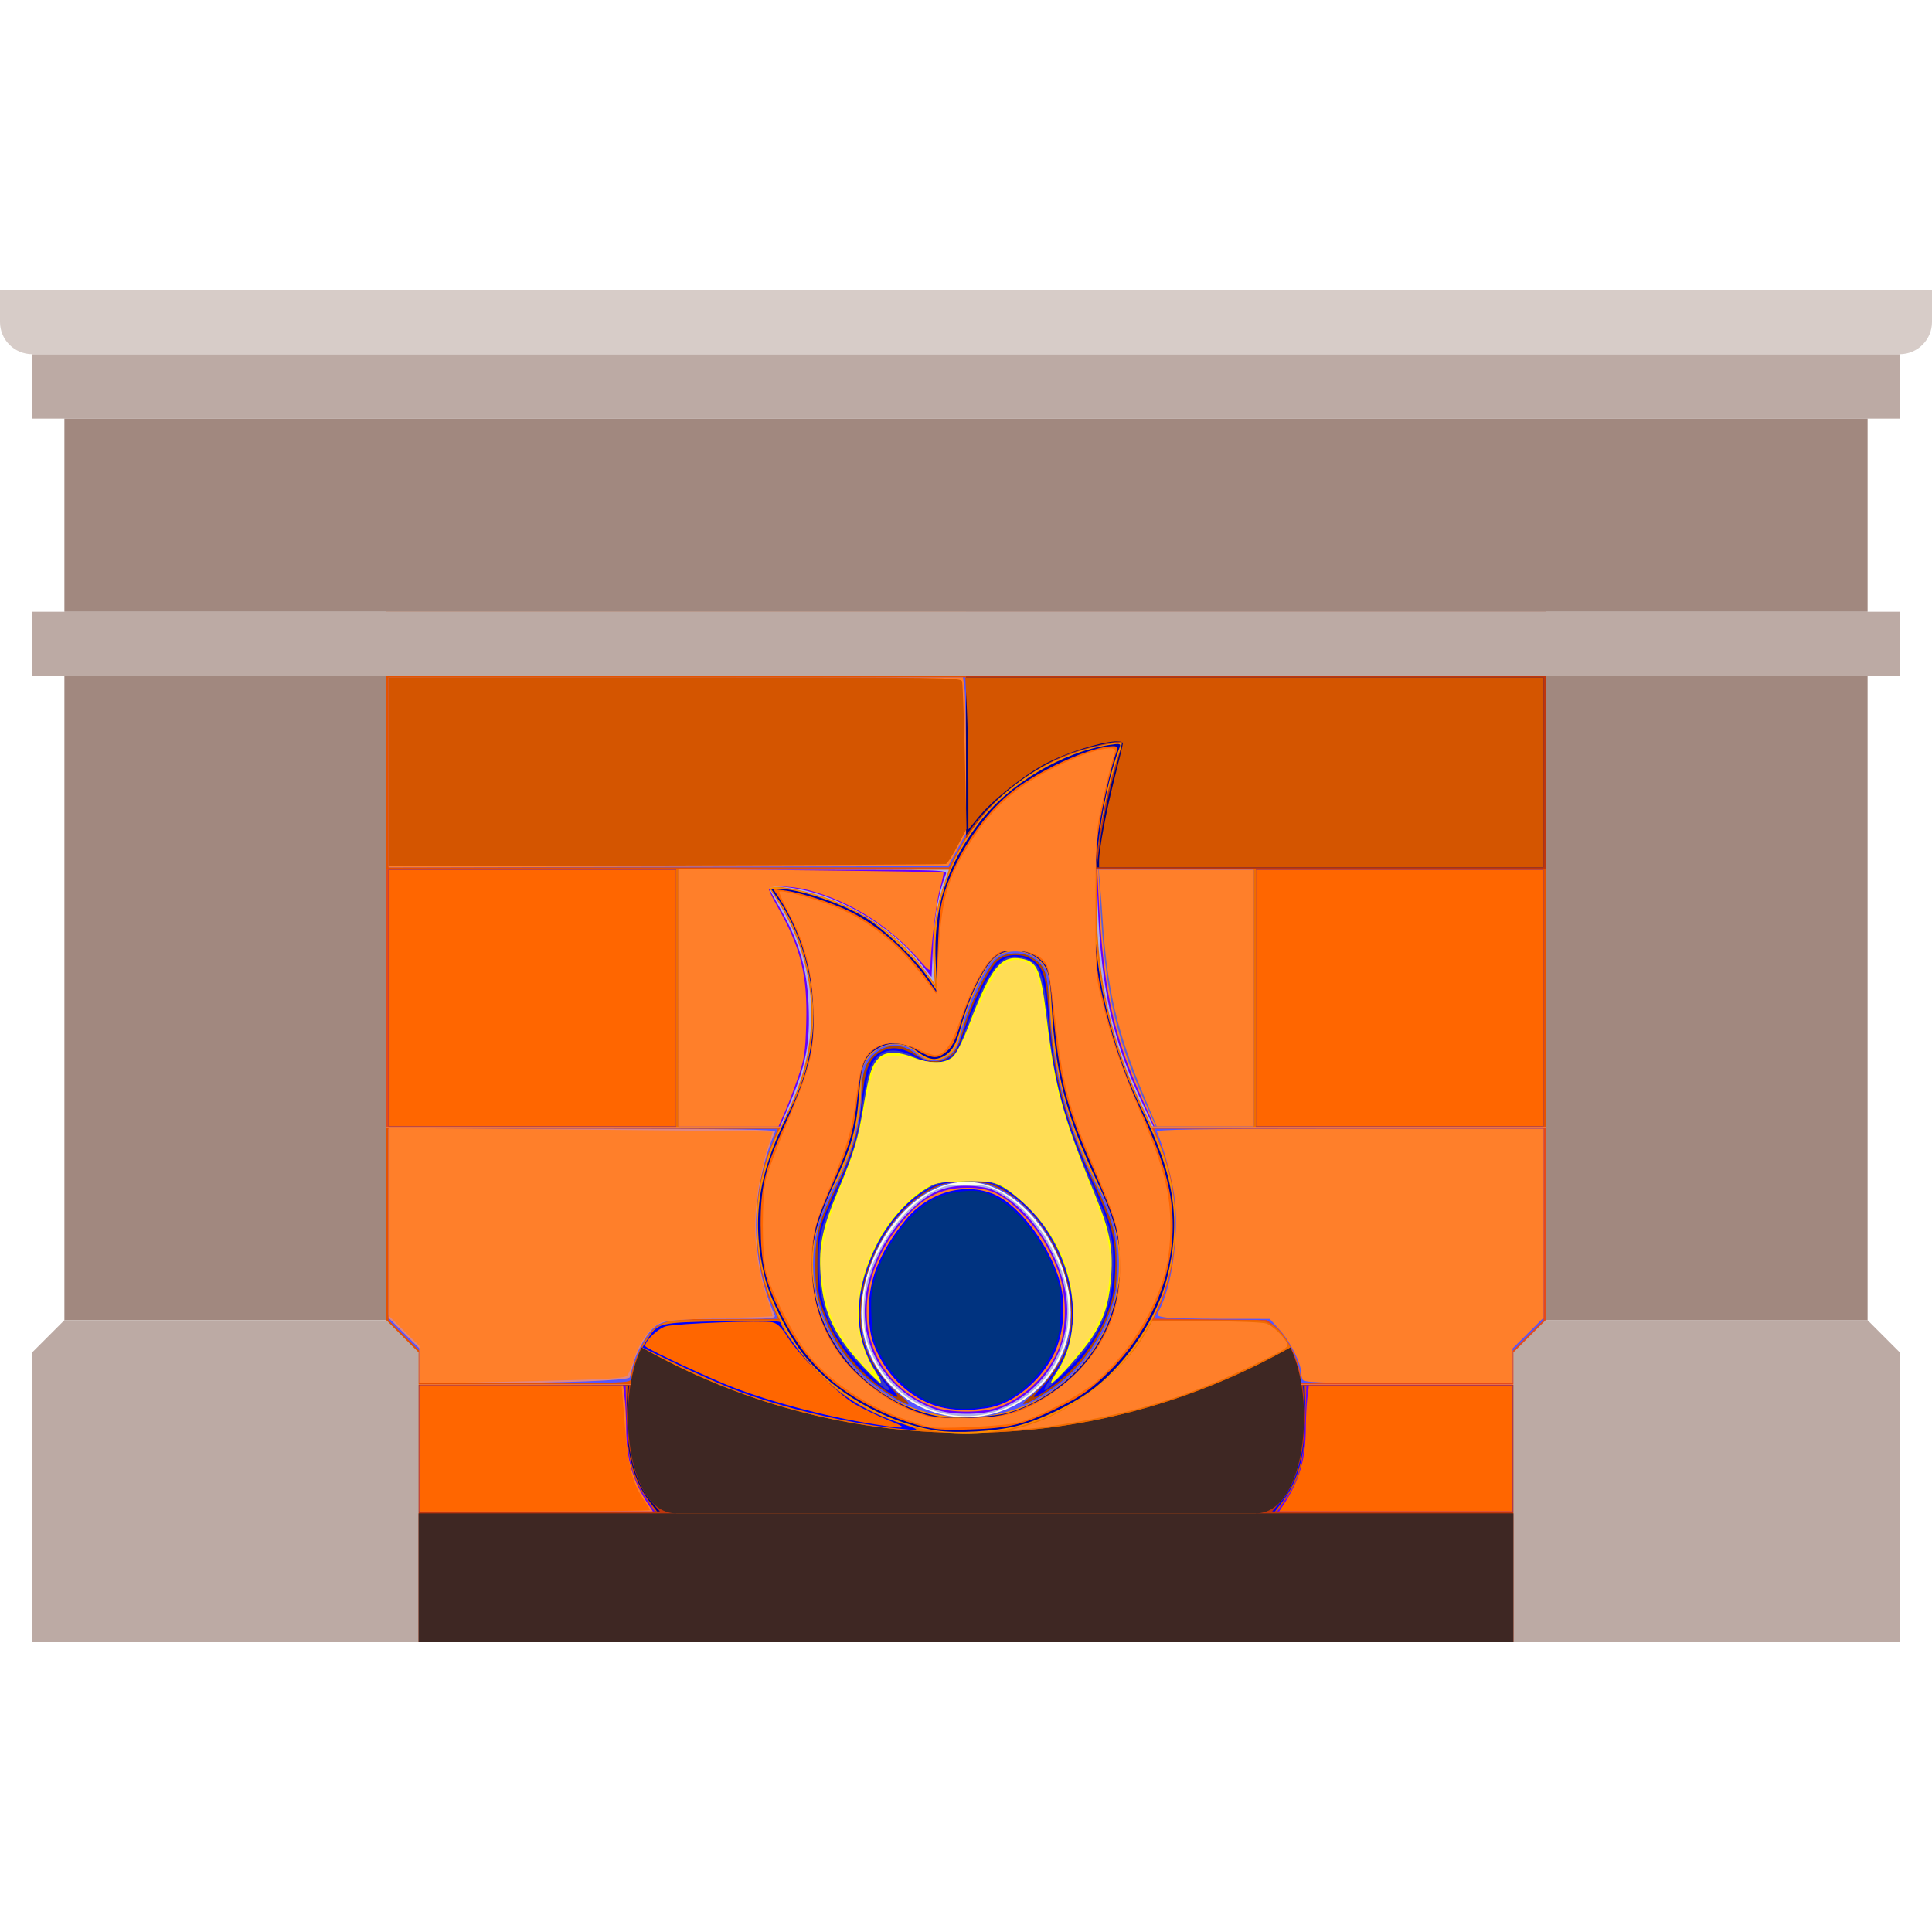
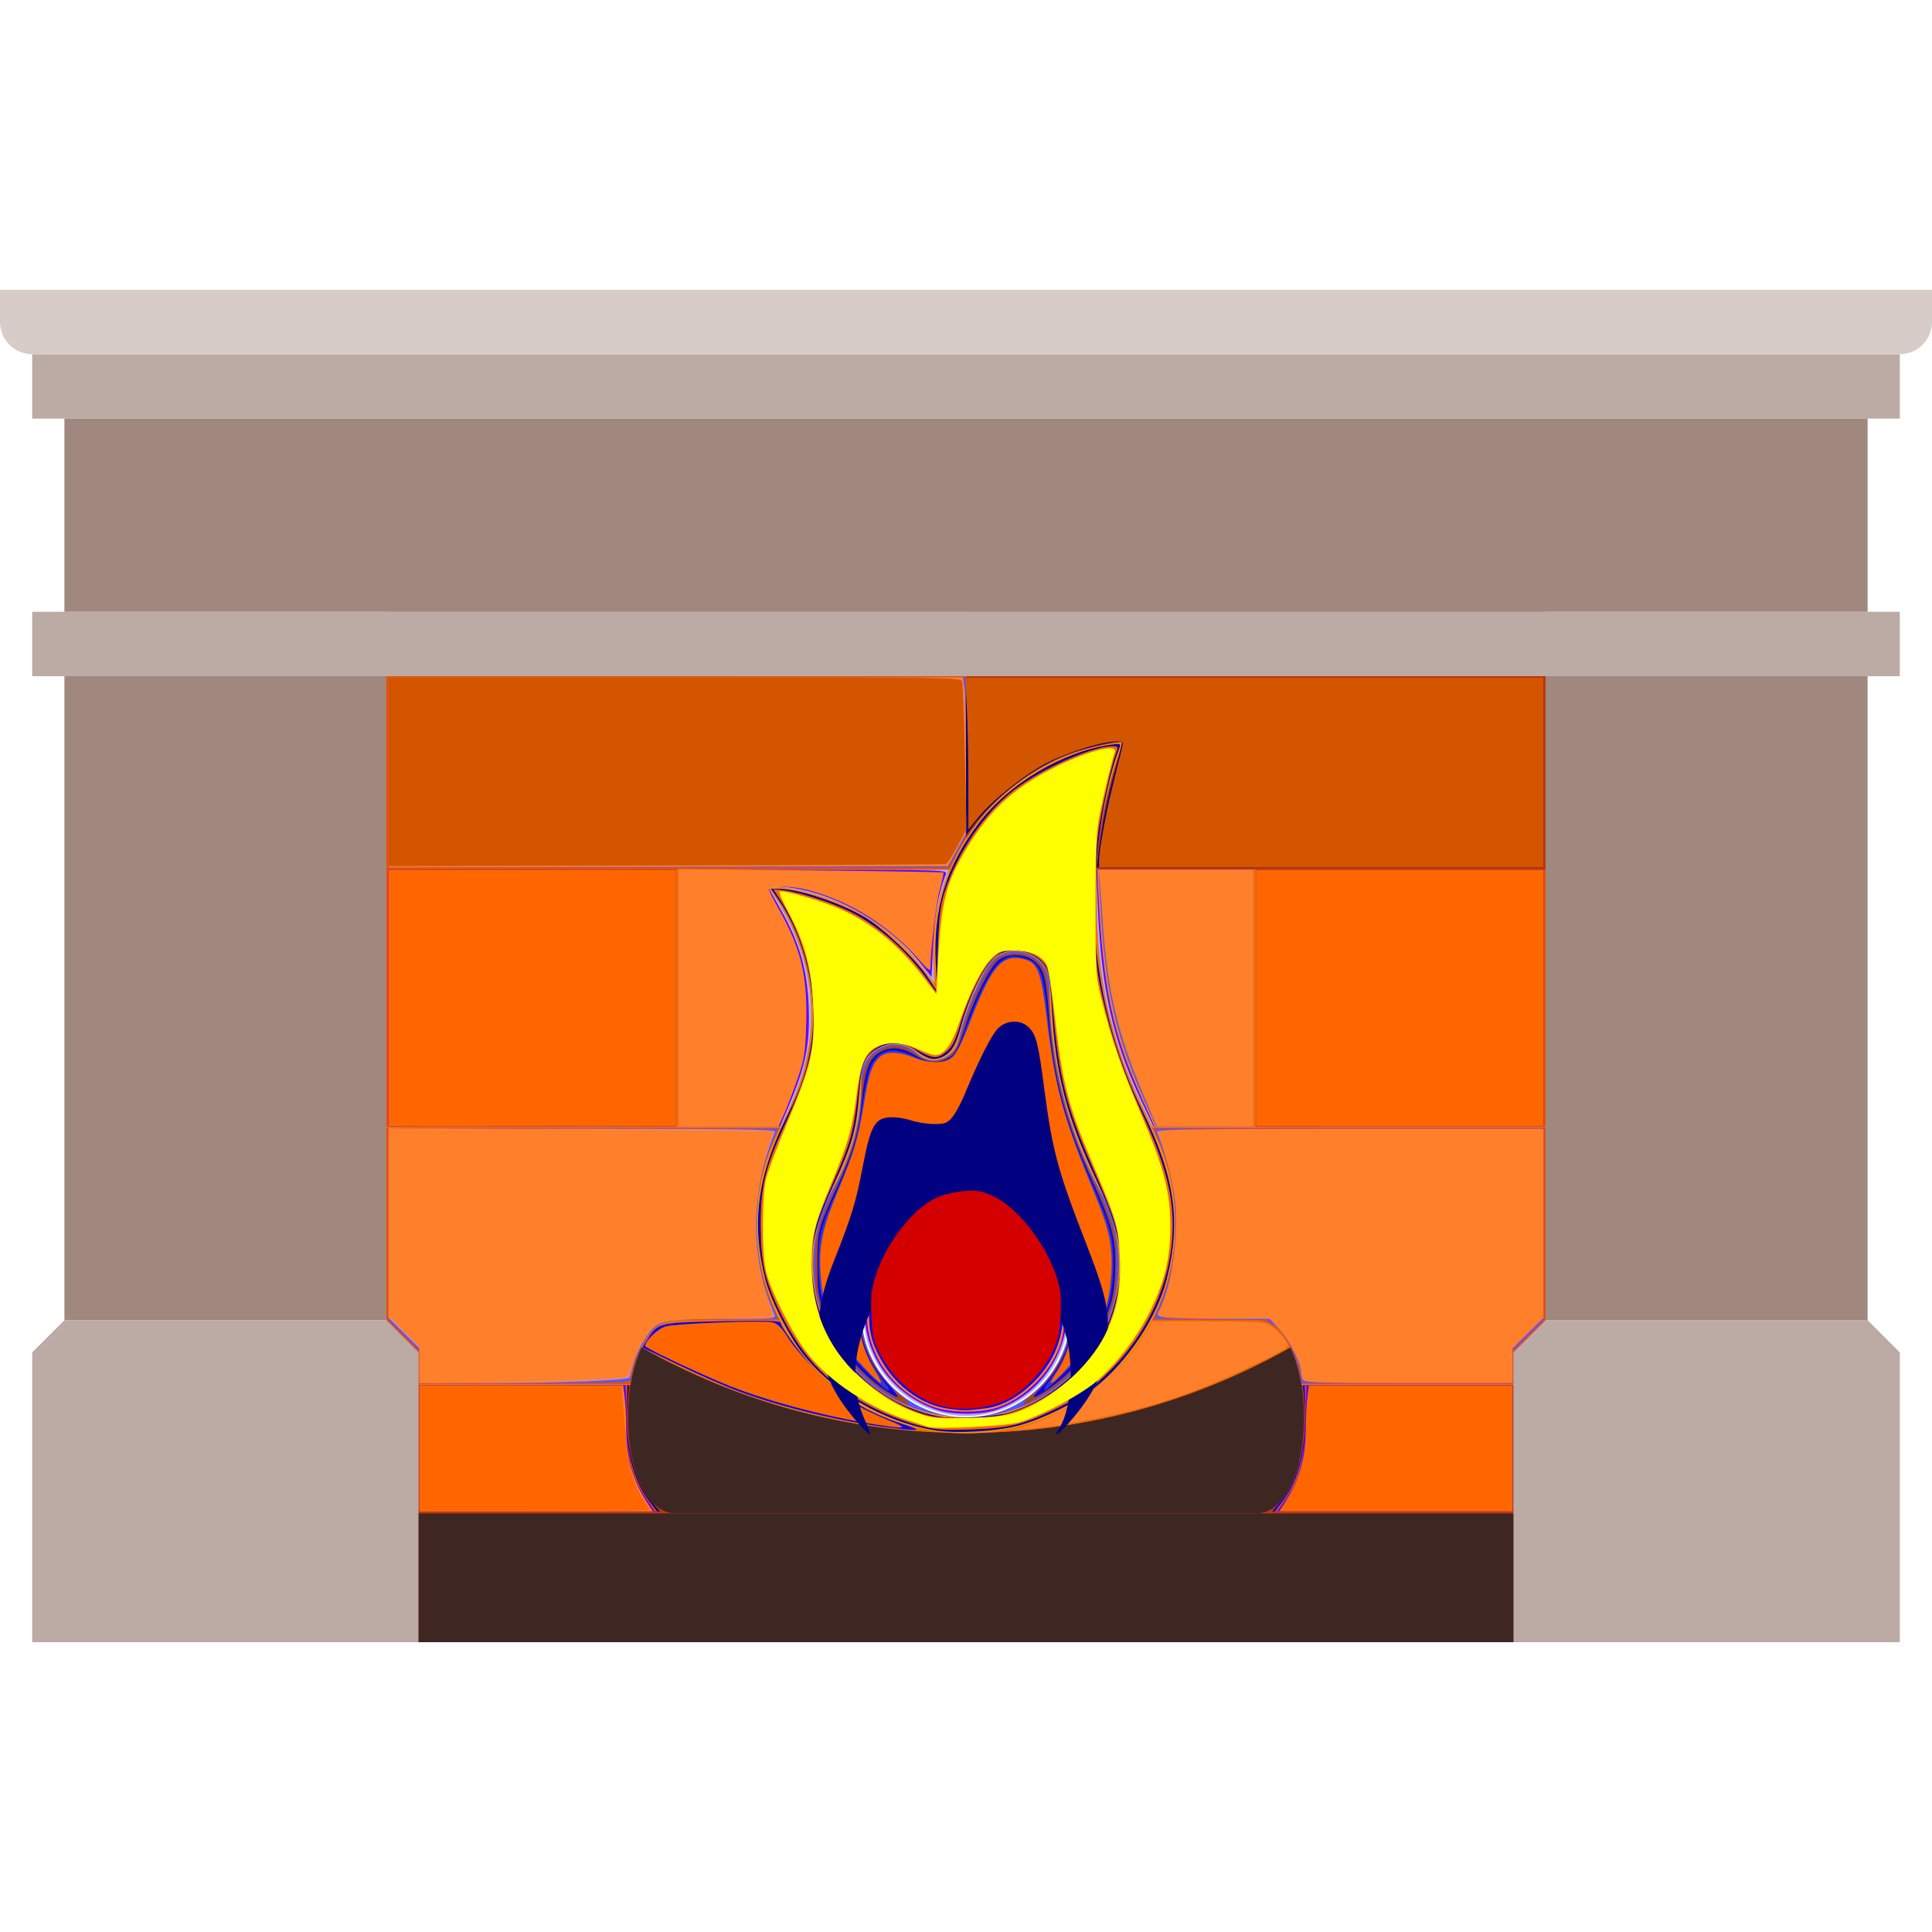
<svg xmlns="http://www.w3.org/2000/svg" version="1.1" id="Layer_1" x="0px" y="0px" viewBox="0 0 512 512" style="enable-background:new 0 0 512 512;" xml:space="preserve">
  <defs id="defs34" />
  <rect x="102.4" y="366.933" style="fill:#BF360C;" width="76.8" height="68.267" id="rect1" />
  <rect x="179.2" y="366.933" style="fill:#E65100;" width="153.6" height="68.267" id="rect2" />
  <rect x="332.8" y="366.933" style="fill:#BF360C;" width="76.8" height="68.267" id="rect3" />
  <rect x="102.4" y="162.133" style="fill:#E65100;" width="153.6" height="68.267" id="rect4" />
  <rect x="256" y="162.133" style="fill:#BF360C;" width="153.6" height="68.267" id="rect5" />
  <rect x="256" y="298.667" style="fill:#E64A19;" width="153.6" height="68.267" id="rect6" />
  <rect x="102.4" y="298.667" style="fill:#E65100;" width="153.6" height="68.267" id="rect7" />
  <rect x="102.4" y="230.4" style="fill:#E64A19;" width="76.8" height="68.267" id="rect8" />
  <rect x="179.2" y="230.4" style="fill:#EF6C00;" width="153.6" height="68.267" id="rect9" />
  <rect x="332.8" y="230.4" style="fill:#E65100;" width="76.8" height="68.267" id="rect10" />
  <rect x="17.067" y="179.2" style="fill:#A1887F;" width="85.333" height="170.667" id="rect11" />
  <g id="g12">
    <path style="fill:#BCAAA4;" d="M110.933,435.2H8.533v-76.8c3.328-3.328,5.197-5.205,8.533-8.533H102.4   c3.328,3.328,5.197,5.205,8.533,8.533V435.2z" id="path11" />
    <path style="fill:#BCAAA4;" d="M503.467,435.2h-102.4v-76.8c3.328-3.328,5.197-5.205,8.533-8.533h85.333   c3.328,3.328,5.197,5.205,8.533,8.533V435.2z" id="path12" />
  </g>
  <rect x="409.6" y="179.2" style="fill:#A1887F;" width="85.333" height="170.667" id="rect12" />
  <g id="g14">
    <rect x="8.533" y="162.133" style="fill:#BCAAA4;" width="494.933" height="17.067" id="rect13" />
    <rect x="8.533" y="93.867" style="fill:#BCAAA4;" width="494.933" height="17.067" id="rect14" />
  </g>
  <rect x="17.067" y="110.933" style="fill:#A1887F;" width="477.867" height="51.2" id="rect15" />
  <path style="fill:#D7CCC8;" d="M503.467,93.867H8.533C3.823,93.867,0,90.044,0,85.333V76.8h512v8.533  C512,90.044,508.177,93.867,503.467,93.867z" id="path15" />
  <g id="g16">
    <rect x="110.933" y="401.067" style="fill:#3E2723;" width="290.133" height="34.133" id="rect16" />
    <path style="fill:#3E2723;" d="M170.044,357.06c-6.938,14.071-3.908,44.006,9.156,44.006h153.6   c13.065,0,16.094-29.935,9.156-44.006c-25.404,14.37-54.69,22.673-85.956,22.673C224.734,379.733,195.447,371.43,170.044,357.06z" id="path16" />
  </g>
  <path style="fill:#EF6C00;" d="M332.8,349.867H179.2c-4.002,0-7.031,2.876-9.156,7.194c25.404,14.37,54.69,22.673,85.956,22.673  c31.266,0,60.553-8.303,85.956-22.673C339.831,352.742,336.802,349.867,332.8,349.867z" id="path17" />
  <path style="fill:#FB8C00;" d="M304.802,298.027L304.802,298.027c-9.489-17.502-14.669-37.649-14.669-58.957  c0-14.891,2.637-29.175,7.458-42.394c-28.126,2.688-50.125,26.368-50.125,55.194c0,3.686,0.393,7.279,1.084,10.761  c-9.105-15.735-25.685-26.607-44.919-27.674c7.322,9.395,11.716,21.18,11.716,34.014c0,10.095-2.739,19.533-7.407,27.716  c-4.668,8.183-7.407,17.621-7.407,27.716c0,30.635,24.832,55.467,55.467,55.467s55.467-24.832,55.467-55.467  C311.467,314.854,309.052,305.869,304.802,298.027z" id="path18" />
  <path style="fill:#5555ff" d="M242.953,279.057c0.085,0.085,0.179,0.162,0.265,0.247c3.721,3.473,9.711,1.28,10.837-3.686  c1.519-6.716,4.036-13.141,7.424-19.055c4.523-7.893,16.64-4.557,16.632,4.54v0.273c0,19.243,4.685,38.067,13.559,54.426  c3.174,5.879,4.864,12.544,4.864,19.268c0,22.349-18.185,40.533-40.533,40.533c-22.349,0-40.533-18.185-40.533-40.533  c0-7.04,1.877-14.054,5.427-20.284c4.821-8.439,7.364-17.98,7.364-27.588c0-0.393,0-0.785-0.009-1.178  C228.087,278.255,237.235,273.792,242.953,279.057z" id="path19" />
  <path style="fill:#FFFDE7;" d="M283.733,347.87c0,15.317-12.416,27.733-27.733,27.733c-15.317,0-27.733-12.416-27.733-27.733  s12.416-34.671,27.733-34.671C271.317,313.199,283.733,332.553,283.733,347.87z" id="path20" />
  <g id="g20">
</g>
  <g id="g21">
</g>
  <g id="g22">
</g>
  <g id="g23">
</g>
  <g id="g24">
</g>
  <g id="g25">
</g>
  <g id="g26">
</g>
  <g id="g27">
</g>
  <g id="g28">
</g>
  <g id="g29">
</g>
  <g id="g30">
</g>
  <g id="g31">
</g>
  <g id="g32">
</g>
  <g id="g33">
</g>
  <g id="g34">
</g>
  <path style="fill:#0000aa;stroke-width:0.354" d="m 248.128,379.099 c -13.662,-2.106 -27.71,-10.27 -35.64,-20.712 -3.816,-5.026 -8.324,-14.065 -9.684,-19.419 -3.778,-14.877 -2.051,-27.644 5.869,-43.389 3.693,-7.341 5.422,-12.688 6.417,-19.844 1.717,-12.347 -1.771,-27.092 -8.839,-37.365 l -1.952,-2.838 h 1.953 c 5.351,0 16.434,3.673 23.118,7.662 4.747,2.833 13.243,10.931 16.398,15.631 l 2.573,3.832 -0.356,-7.231 c -0.715,-14.511 2.778,-25.935 11.388,-37.249 7.943,-10.439 22.042,-18.877 34.714,-20.777 2.721,-0.408 3.004,-0.341 2.634,0.622 -5.22,13.604 -7.946,37.437 -6.155,53.823 1.64,15.005 5.789,29.513 12.114,42.358 8.671,17.609 10.39,29.404 6.523,44.765 -2.538,10.081 -10.339,21.864 -19.059,28.788 -5.082,4.035 -14.187,8.509 -20.605,10.125 -5.864,1.476 -15.998,2.053 -21.412,1.218 z m 19.208,-4.739 c 10.479,-3.117 20.374,-11.417 25.106,-21.061 2.744,-5.592 4.493,-12.733 4.493,-18.345 0,-6.135 -1.824,-12.535 -6.261,-21.96 -8.064,-17.133 -10.973,-28.343 -11.949,-46.05 -0.37,-6.711 -0.736,-9.027 -1.68,-10.635 -2.409,-4.103 -8.589,-5.656 -12.651,-3.18 -3.187,1.943 -7.43,10.341 -9.948,19.691 -1.208,4.484 -2.605,6.493 -5.202,7.48 -1.961,0.745 -3.624,0.28 -6.381,-1.787 -3.01,-2.256 -6.864,-2.565 -10.002,-0.802 -3.752,2.108 -4.578,4.048 -5.191,12.174 -0.711,9.43 -1.872,13.61 -6.592,23.738 -5.814,12.476 -7.001,19.146 -5.157,28.969 3.133,16.682 17.285,30.371 34.096,32.981 3.516,0.546 13.834,-0.177 17.319,-1.214 z" id="path34" />
  <path style="fill:#afafe9;stroke-width:0.354" d="m 249.23,374.368 c -8.858,-2.385 -15.714,-8.729 -18.998,-17.578 -1.696,-4.571 -1.859,-12.067 -0.383,-17.595 2.525,-9.452 10.045,-19.616 17.334,-23.427 3.024,-1.581 4.143,-1.811 8.817,-1.811 4.674,0 5.793,0.23 8.817,1.811 4.956,2.592 10.532,8.547 13.695,14.627 3.378,6.492 4.628,11.23 4.639,17.578 0.031,17.753 -16.948,30.966 -33.921,26.395 z" id="path35" />
  <path style="fill:#afafe9;stroke-width:0.354" d="m 179.798,264.502 v -34.007 h 35.834 35.834 l -1.467,4.335 c -2.065,6.104 -3.055,13.761 -2.628,20.339 l 0.362,5.585 -2.701,-3.636 c -7.662,-10.315 -18.409,-17.479 -31.039,-20.693 -3.393,-0.863 -7.076,-1.488 -8.183,-1.388 l -2.014,0.182 2.208,3.464 c 10.623,16.662 11.88,36.182 3.498,54.324 l -2.543,5.504 h -13.581 -13.581 z" id="path36" />
  <path style="fill:#afafe9;stroke-width:0.354" d="m 302.759,293.314 c -8.111,-16.728 -12.088,-34.201 -12.11,-53.215 l -0.011,-9.604 h 20.782 20.782 v 34.007 34.007 h -13.462 -13.462 z" id="path37" />
  <path style="fill:#5555ff;stroke-width:0.354" d="m 111.154,362.255 v -4.269 l -4.093,-4.057 -4.093,-4.057 v -25.366 -25.366 h 51.573 51.573 l -1.881,4.844 c -2.698,6.949 -3.701,12.565 -3.701,20.735 0,7.935 1.387,15.17 4.073,21.242 l 1.574,3.56 h -14.16 c -16.421,0 -17.557,0.295 -20.974,5.456 -1.928,2.91 -3.842,8.093 -3.842,10.403 0,1.09 -1.352,1.145 -28.025,1.145 h -28.025 z" id="path38" />
  <path style="fill:#5555ff;stroke-width:0.354" d="m 344.52,363.723 c -0.609,-4.063 -3.863,-10.155 -6.496,-12.165 l -2.257,-1.723 -14.959,-0.189 -14.959,-0.189 1.561,-3.529 c 2.672,-6.042 4.059,-13.288 4.059,-21.211 0,-8.17 -1.002,-13.785 -3.701,-20.735 l -1.881,-4.844 h 51.573 51.573 v 25.366 25.366 l -4.093,4.057 -4.093,4.057 v 4.269 4.269 h -27.953 -27.953 z" id="path39" />
  <path style="fill:#5555ff;stroke-width:0.354" d="M 102.967,204.674 V 179.483 H 179.483 256 v 21.076 21.075 l -2.262,4.115 -2.262,4.115 h -74.255 -74.255 z" id="path40" />
  <path style="fill:#000080;stroke-width:0.354" d="m 291.017,226.873 c 0.935,-7.869 2.462,-15.619 4.422,-22.449 1.183,-4.121 2.019,-7.624 1.858,-7.785 -0.592,-0.592 -8.77,1.212 -13.891,3.065 -9.054,3.276 -20.115,11.69 -25.991,19.77 l -1.374,1.889 L 256.02,200.423 256,179.483 h 76.517 76.517 v 25.191 25.191 h -59.186 -59.186 z" id="path41" />
  <path style="fill:#000080;stroke-width:0.354" d="m 111.154,383.843 v -16.689 h 27.784 27.784 l -0.428,4.568 c -0.913,9.742 1.712,21.014 6.037,25.927 l 2.537,2.883 h -31.857 -31.857 z" id="path42" />
  <path style="fill:#0000ff;stroke-width:0.354" d="m 339.67,397.649 c 4.325,-4.913 6.949,-16.186 6.037,-25.927 l -0.428,-4.568 h 27.784 27.784 v 16.689 16.689 h -31.857 -31.857 z" id="path43" />
  <path style="fill:#0000ff;stroke-width:0.354" d="m 102.967,264.502 v -34.007 h 38.101 38.101 v 34.007 34.007 h -38.101 -38.101 z" id="path44" />
  <path style="fill:#0000ff;stroke-width:0.354" d="m 332.831,264.502 v -34.007 h 38.101 38.101 v 34.007 34.007 h -38.101 -38.101 z" id="path45" />
  <path style="fill:#0000ff;stroke-width:0.354" d="m 236.477,378.41 c -12.82,-1.481 -28.746,-5.277 -40.708,-9.703 -3.415,-1.264 -10.561,-4.394 -15.88,-6.956 l -9.671,-4.658 1.287,-2.055 c 2.828,-4.514 2.934,-4.54 19.989,-4.889 10.904,-0.223 15.386,-0.114 15.385,0.374 -0.002,1.267 6.417,9.846 10.119,13.525 6.312,6.273 13.003,10.307 21.998,13.263 5.606,1.842 5.253,1.996 -2.519,1.098 z" id="path46" />
  <path style="fill:#ff7f2a;stroke-width:0.354" d="m 271.114,378.087 c 12.651,-3.477 26.524,-14.209 32.8,-25.376 l 1.44,-2.561 h 14.328 c 7.929,0 15.06,0.278 15.967,0.623 1.686,0.641 4.4,3.235 5.466,5.225 0.529,0.988 -0.574,1.692 -9.036,5.768 -11.351,5.467 -19.119,8.427 -30.018,11.436 -8.38,2.314 -22.575,4.912 -30.002,5.492 l -4.408,0.344 z" id="path47" />
  <path style="fill:#ff6600;stroke-width:0.354" d="m 231.844,377.477 c -13.535,-2.111 -30.304,-6.656 -40.367,-10.942 -9.093,-3.873 -20.496,-9.343 -20.496,-9.833 0,-1.434 3.447,-4.69 5.527,-5.223 2.992,-0.765 25.822,-1.607 28.234,-1.04 1.318,0.31 2.428,1.405 4.024,3.975 2.978,4.793 13.323,15.077 17.821,17.715 2.008,1.178 5.975,3.079 8.817,4.224 5.618,2.265 5.005,2.459 -3.561,1.123 z" id="path48" />
  <path style="fill:#aa4400;stroke-width:0.354" d="m 237.047,370.449 c -9.771,-5.812 -15.696,-12.942 -19.223,-23.133 -1.49,-4.305 -1.745,-6.046 -1.753,-11.966 -0.011,-8.048 0.936,-11.902 4.799,-19.523 4.967,-9.798 7.416,-18.278 7.423,-25.704 0.005,-5.245 1.006,-8.509 3.253,-10.608 3.34,-3.12 7.633,-3.142 11.3,-0.057 3.534,2.973 8.609,2.052 10.752,-1.952 0.347,-0.648 1.189,-3.202 1.872,-5.675 1.61,-5.834 6.191,-15.416 8.29,-17.339 2.303,-2.11 6.953,-2.476 9.682,-0.762 3.664,2.302 4.121,3.664 4.682,13.955 0.903,16.548 4.529,30.48 11.872,45.623 5.099,10.515 5.945,13.657 5.933,22.042 -0.008,5.919 -0.264,7.66 -1.752,11.96 -3.319,9.585 -9.59,17.396 -17.958,22.367 -5.466,3.247 -6.739,3.219 -2.594,-0.057 3.784,-2.991 7.802,-8.879 9.173,-13.441 4.238,-14.105 -4.669,-34.633 -17.831,-41.096 -3.102,-1.523 -4.37,-1.774 -8.966,-1.774 -4.699,0 -5.808,0.231 -9.081,1.889 -13.235,6.706 -21.955,26.876 -17.717,40.982 1.371,4.562 5.389,10.45 9.173,13.441 3.707,2.931 2.974,3.388 -1.328,0.829 z" id="path49" />
  <path style="fill:#ff6600;stroke-width:0.354" d="m 243.808,377.857 c -2.723,-0.694 -7.306,-2.365 -10.185,-3.714 -12.894,-6.042 -20.691,-13.663 -26.78,-26.172 -4.172,-8.573 -5.229,-13.248 -5.272,-23.325 -0.042,-9.873 1.196,-15.151 6.041,-25.753 6.949,-15.206 8.516,-21.754 7.901,-33.01 -0.545,-9.972 -3.837,-20.01 -9.264,-28.246 l -1.311,-1.99 2.703,0.3 c 4.201,0.467 12.935,3.271 17.807,5.716 7.406,3.718 14.767,10.202 20.241,17.832 l 2.441,3.402 0.386,-11.005 c 0.312,-8.892 0.656,-11.851 1.79,-15.413 3.346,-10.507 10.708,-21.264 18.694,-27.315 7.484,-5.671 20.533,-11.415 25.932,-11.415 1.179,0 1.417,0.241 1.086,1.102 -1.133,2.949 -3.02,10.669 -4.271,17.476 -1.201,6.529 -1.389,9.742 -1.384,23.616 0.005,14.973 0.117,16.57 1.656,23.616 2.255,10.325 5.63,20.47 9.944,29.887 4.534,9.898 6.585,15.559 7.843,21.649 3.587,17.367 -2.854,36.078 -17.044,49.51 -4.27,4.042 -6.53,5.589 -12.334,8.445 -9.203,4.528 -12.807,5.427 -23.166,5.779 -7.099,0.241 -9.319,0.081 -13.452,-0.972 z m 19.959,-2.533 c 8.188,-1.184 18.323,-7.233 24.04,-14.347 6.511,-8.103 9.432,-17.174 8.962,-27.83 -0.322,-7.291 -1.041,-9.625 -7.571,-24.561 -6.554,-14.99 -8.626,-23.322 -10.141,-40.792 -0.63,-7.267 -1.192,-10.711 -1.93,-11.838 -1.7,-2.594 -4.691,-4.043 -8.351,-4.046 -2.785,-0.002 -3.627,0.298 -5.534,1.973 -2.693,2.365 -6.476,9.964 -8.797,17.673 -1.255,4.17 -2.105,5.862 -3.559,7.085 -2.454,2.065 -3.614,2.023 -7.698,-0.283 -4.224,-2.384 -8.078,-2.539 -11.182,-0.449 -3.024,2.036 -3.797,4.096 -4.73,12.61 -1.003,9.145 -1.941,12.536 -6.043,21.842 -5.073,11.509 -5.648,13.504 -5.985,20.786 -0.475,10.249 2.008,18.494 7.996,26.552 4.976,6.696 14.339,13.094 22.396,15.304 3.744,1.027 12.207,1.177 18.128,0.321 z" id="path50" />
  <path style="fill:#0000ff;stroke-width:0.354" d="m 234.614,368.435 c -7.209,-4.783 -13.115,-12.319 -16.178,-20.643 -1.622,-4.407 -1.796,-5.651 -1.791,-12.756 0.007,-8.848 0.177,-9.528 5.046,-20.153 4.397,-9.596 5.894,-14.7 6.646,-22.665 0.786,-8.326 1.907,-11.52 4.635,-13.206 2.889,-1.786 5.767,-1.602 9.487,0.605 3.525,2.091 5.801,2.342 8.514,0.938 2.248,-1.163 2.677,-1.938 4.998,-9.042 2.374,-7.266 6.446,-15.335 8.587,-17.02 2.504,-1.97 7.12,-1.828 9.643,0.295 2.468,2.076 3.032,4.285 3.849,15.068 1.205,15.888 4.121,26.885 11.416,43.041 5.439,12.046 6.425,16.015 6.048,24.344 -0.228,5.04 -0.658,7.248 -2.153,11.056 -3.244,8.266 -8.652,15.144 -15.629,19.876 -3.964,2.689 -4.836,2.722 -2.227,0.084 7.006,-7.083 9.65,-15.089 8.197,-24.82 -1.787,-11.966 -8.686,-22.835 -17.953,-28.281 -2.906,-1.708 -3.607,-1.845 -9.437,-1.845 -5.343,0 -6.755,0.225 -9.312,1.484 -9.138,4.499 -17.082,16.724 -18.81,28.945 -1.267,8.96 1.041,16.435 7.134,23.101 3.566,3.902 3.382,4.313 -0.713,1.596 z" id="path51" />
  <path style="fill:#ff6600;stroke-width:0.354" d="m 102.967,264.502 v -34.007 h 38.101 38.101 v 34.007 34.007 h -38.101 -38.101 z" id="path52" />
  <path style="fill:#ff6600;stroke-width:0.354" d="m 332.831,264.502 v -34.007 h 38.101 38.101 v 34.007 34.007 h -38.101 -38.101 z" id="path53" />
  <path style="fill:#d45500;stroke-width:0.354" d="m 340.025,397.719 c 4.243,-5.558 6.289,-13.917 5.934,-24.241 l -0.217,-6.326 27.552,6.2e-4 27.552,6.1e-4 v 16.689 16.689 h -31.484 -31.484 z" id="path54" />
  <path style="fill:#d45500;stroke-width:0.354" d="m 291.267,228.086 c 0,-3.078 1.93,-13.328 4.155,-22.067 1.179,-4.629 2.143,-8.667 2.143,-8.974 0,-1.976 -12.725,1.283 -20.205,5.175 -5.819,3.028 -14.375,9.819 -18.053,14.331 l -2.677,3.284 -0.003,-12.147 c -0.001,-6.681 -0.187,-15.76 -0.412,-20.176 l -0.41,-8.03 h 76.614 76.614 v 25.191 25.191 h -58.883 -58.883 z" id="path55" />
  <path style="fill:#d45500;stroke-width:0.354" d="m 111.154,383.843 v -16.689 h 27.575 27.575 l -0.251,6.258 c -0.41,10.205 1.668,18.733 5.924,24.308 l 2.147,2.812 h -31.484 -31.484 z" id="path56" />
  <path style="fill:#ff7f2a;stroke-width:0.354" d="m 102.967,204.677 v -25.193 h 76.116 76.116 l 0.4,2.922 C 255.82,184.012 256,193.321 256,203.092 v 17.765 l -2.376,4.346 -2.376,4.346 -74.141,0.16 -74.141,0.16 z" id="path57" />
  <path style="fill:#ff7f2a;stroke-width:0.354" d="m 345.179,365.528 c -0.21,-0.548 -0.382,-1.387 -0.382,-1.866 0,-2.307 -2.884,-8.114 -5.445,-10.963 l -2.858,-3.179 -12.694,-0.007 c -6.982,-0.004 -13.746,-0.181 -15.032,-0.393 -2.291,-0.379 -2.32,-0.419 -1.487,-2.04 3.241,-6.302 5.043,-18.849 4.115,-28.656 -0.461,-4.871 -2.647,-13.307 -4.793,-18.498 -0.259,-0.626 10.196,-0.787 51.053,-0.787 h 51.378 v 25.051 25.051 l -4.093,4.057 -4.093,4.057 v 4.584 4.584 h -27.642 c -24.625,0 -27.684,-0.109 -28.025,-0.996 z" id="path58" />
  <path style="fill:#de8787;stroke-width:0.354" d="m 111.154,361.94 v -4.584 l -4.093,-4.057 -4.093,-4.057 v -25.051 -25.051 h 51.378 c 40.857,0 51.312,0.161 51.053,0.787 -6.672,16.132 -6.72,33.67 -0.134,48.492 0.458,1.031 -0.406,1.102 -13.42,1.102 -16.667,0 -17.618,0.241 -20.956,5.309 -1.224,1.859 -2.582,4.755 -3.017,6.435 -0.435,1.68 -0.879,3.363 -0.986,3.741 -0.241,0.849 -17.704,1.514 -39.83,1.517 l -15.902,0.002 z" id="path59" />
  <path style="fill:#ff7f2a;stroke-width:0.354" d="m 111.154,361.625 v -4.899 l -4.093,-4.057 -4.093,-4.057 v -24.84 -24.84 l 50.806,0.424 c 27.943,0.233 50.873,0.492 50.955,0.576 0.082,0.084 -0.551,2.237 -1.407,4.784 -0.856,2.548 -2.013,7.79 -2.571,11.651 -1.31,9.051 -0.522,18.38 2.25,26.646 1.026,3.06 1.779,5.654 1.673,5.765 -0.106,0.111 -6.1,0.351 -13.321,0.534 -7.221,0.183 -14.198,0.6 -15.504,0.929 -2.96,0.743 -6.266,4.972 -7.808,9.987 -0.586,1.905 -1.417,3.856 -1.846,4.336 -0.619,0.691 -5.213,0.978 -22.085,1.38 -11.717,0.279 -23.925,0.524 -27.129,0.544 l -5.825,0.037 z" id="path61" />
  <path style="fill:#3737c8;stroke-width:0.354" d="m 229.009,362.903 c -8.827,-8.88 -12.057,-16.338 -12.051,-27.824 0.004,-7.924 0.369,-9.415 4.713,-19.282 4.398,-9.989 5.738,-14.502 6.951,-23.42 0.554,-4.074 1.561,-8.568 2.236,-9.987 2.053,-4.311 5.954,-5.161 11.286,-2.458 5.854,2.966 10.49,1.726 12.312,-3.293 7.325,-20.181 10.464,-24.51 16.58,-22.863 4.643,1.25 5.405,3.095 6.709,16.256 1.709,17.246 4.024,25.917 11.638,43.593 4.944,11.478 5.661,14.188 5.661,21.394 0,11.429 -3.311,19.09 -12.054,27.885 -3.013,3.031 -5.779,5.51 -6.148,5.51 -0.369,0 0.46,-1.488 1.843,-3.306 7.154,-9.407 7.455,-21.941 0.842,-35.15 -3.307,-6.606 -8.963,-12.72 -14.163,-15.312 -2.803,-1.397 -4.147,-1.651 -8.702,-1.648 -6.917,0.005 -9.174,0.669 -13.773,4.055 -8.572,6.311 -15.23,19.968 -15.23,31.243 0,7.112 1.968,12.04 7.72,19.331 0.424,0.538 0.381,0.787 -0.137,0.787 -0.417,0 -3.223,-2.48 -6.235,-5.51 z" id="path62" />
  <path style="fill:#6600ff;stroke-width:0.354" d="m 248.12,373.578 c -10.042,-3.473 -17.077,-11.681 -18.645,-21.755 -1.573,-10.103 2.911,-22.143 11.415,-30.646 5.047,-5.047 9.096,-6.924 14.94,-6.924 2.728,0 5.567,0.396 6.933,0.966 9.161,3.828 17.903,16.219 19.724,27.96 2.066,13.318 -5.77,26.184 -18.569,30.487 -4.084,1.373 -11.692,1.33 -15.798,-0.089 z" id="path63" />
  <path style="fill:#6600ff;stroke-width:0.354" d="m 179.798,264.502 v -34.007 h 35.649 c 33.693,0 35.626,0.06 35.226,1.102 -1.998,5.203 -3.017,10.799 -3.39,18.622 l -0.415,8.703 -3.149,-3.954 c -6.83,-8.575 -18.585,-16.061 -29.542,-18.813 -4.575,-1.149 -10.448,-1.68 -10.448,-0.944 0,0.169 1.425,2.79 3.167,5.825 4.831,8.417 6.991,15.784 7.385,25.185 0.439,10.467 -0.661,16.035 -5.35,27.093 l -2.203,5.196 h -13.465 -13.465 z" id="path64" />
  <path style="fill:#6600ff;stroke-width:0.354" d="m 302.533,291.872 c -7.629,-16.173 -10.7,-29.883 -11.596,-51.774 l -0.393,-9.604 h 20.829 20.829 v 34.007 34.007 h -13.269 -13.269 z" id="path65" />
  <path style="fill:#6600ff;stroke-width:0.354" d="m 340.626,397.409 c 3.824,-5.559 4.912,-9.824 5.268,-20.651 l 0.316,-9.604 h 27.318 27.318 v 16.689 16.689 H 369.662 338.478 Z" id="path66" />
  <path style="fill:#6600ff;stroke-width:0.354" d="m 111.154,383.843 v -16.689 h 27.318 27.318 l 0.311,9.604 c 0.35,10.787 1.318,14.585 5.219,20.467 l 2.192,3.306 h -31.18 -31.18 z" id="path67" />
  <path style="fill:#ff7f2a;stroke-width:0.354" d="m 302.749,291.424 c -7.955,-17.679 -10.454,-29.511 -11.706,-55.419 l -0.266,-5.51 h 20.713 20.713 v 34.007 34.007 h -13.132 -13.132 z" id="path68" />
  <path style="fill:#ff7f2a;stroke-width:0.354" d="m 179.798,264.404 v -34.105 l 35,0.355 c 19.25,0.196 35.101,0.456 35.223,0.579 0.123,0.123 -0.321,2.185 -0.985,4.582 -0.969,3.495 -2.483,16.31 -2.483,21.018 0,0.557 -0.961,-0.156 -2.269,-1.684 -8.157,-9.53 -18.785,-16.313 -30.231,-19.294 -4.191,-1.092 -10.324,-1.273 -10.324,-0.305 0,0.357 1.102,2.594 2.449,4.971 6.054,10.684 7.844,18 7.482,30.592 -0.224,7.819 -0.473,9.458 -2.195,14.485 -1.068,3.117 -2.663,7.297 -3.545,9.289 l -1.603,3.621 h -13.26 -13.26 z" id="path69" />
  <path style="fill:#d45500;stroke-width:0.354" d="m 102.967,204.517 1.2e-4,-25.033 h 75.844 c 71.696,0 75.861,0.06 76.152,1.102 0.169,0.606 0.5,9.651 0.734,20.1 l 0.427,18.997 -2.377,4.524 c -1.307,2.488 -2.682,4.628 -3.054,4.755 -0.372,0.127 -33.763,0.312 -74.202,0.41 l -73.525,0.179 z" id="path70" />
  <path style="fill:#5f5fd3;stroke-width:0.354" d="m 304.399,294.258 c -8.817,-19.419 -11.561,-31.292 -12.882,-55.734 l -0.434,-8.03 h 20.559 20.559 v 34.007 34.007 h -12.937 -12.937 z" id="path71" />
  <path style="fill:#ff7f2a;stroke-width:0.354" d="m 179.798,264.505 v -34.004 l 31.646,0.338 c 35.523,0.38 38.538,0.537 37.981,1.99 -0.779,2.029 -2.297,12.067 -2.671,17.656 l -0.389,5.821 -5.254,-5.044 c -10.664,-10.238 -23.214,-16.36 -33.536,-16.36 -2.97,0 -3.845,0.212 -3.845,0.929 0,0.511 1.393,3.558 3.096,6.77 4.925,9.291 5.846,12.973 6.194,24.757 0.34,11.527 -0.083,13.924 -4.352,24.643 l -2.592,6.507 h -13.138 -13.138 z" id="path72" />
  <path style="fill:#ff7f2a;stroke-width:0.354" d="m 302.99,290.042 c -6.867,-16.324 -9.621,-28.094 -10.763,-46.008 -0.199,-3.117 -0.519,-7.439 -0.711,-9.604 l -0.349,-3.936 h 20.518 20.518 v 34.007 34.007 h -12.825 -12.825 z" id="path73" />
  <path style="fill:#ff7f2a;stroke-width:0.354" d="m 247.39,372.863 c -9.977,-3.592 -16.967,-12.774 -17.65,-23.186 -0.568,-8.648 2.37,-17.132 8.694,-25.105 5.657,-7.132 10.596,-9.822 17.98,-9.793 6.001,0.024 9.249,1.542 14.359,6.713 4.331,4.382 7.338,9.136 9.667,15.281 2.244,5.921 2.34,15.135 0.214,20.463 -2.755,6.907 -8.872,12.974 -15.705,15.576 -4.435,1.69 -12.94,1.714 -17.56,0.051 z" id="path74" />
  <path style="fill:#ff7f2a;stroke-width:0.354" d="m 111.154,383.843 v -16.689 h 26.992 26.992 l 0.397,3.306 c 0.218,1.818 0.405,5.432 0.414,8.03 0.029,8.211 1.681,13.878 5.924,20.31 l 1.142,1.732 h -30.931 -30.931 z" id="path75" />
  <path style="fill:#ff6600;stroke-width:0.354" d="m 340.127,398.8 c 4.243,-6.432 5.896,-12.099 5.924,-20.31 0.009,-2.598 0.195,-6.211 0.414,-8.03 l 0.397,-3.306 h 26.992 26.992 v 16.689 16.689 h -30.931 -30.931 z" id="path76" />
  <path style="fill:#ff6600;stroke-width:0.354" d="m 111.154,383.843 v -16.689 h 26.765 c 14.721,0 26.792,0.071 26.825,0.157 0.033,0.087 0.425,4.833 0.87,10.549 0.844,10.821 2.101,15.565 5.322,20.088 0.718,1.008 1.305,2.002 1.305,2.208 0,0.206 -13.745,0.375 -30.544,0.375 h -30.544 z" id="path77" />
-   <path style="fill:#ffff00;stroke-width:0.354" d="m 228.962,362.375 c -7.584,-8.107 -10.552,-14.08 -11.361,-22.865 -0.8,-8.681 0.044,-13.29 4.3,-23.496 4.555,-10.924 5.419,-13.786 6.997,-23.191 1.391,-8.287 2.065,-10.404 3.953,-12.42 1.693,-1.808 4.967,-1.863 9.295,-0.157 4.363,1.72 8.298,1.66 10.335,-0.157 0.975,-0.869 2.669,-4.241 4.384,-8.726 5.711,-14.93 8.427,-18.327 13.838,-17.312 4.253,0.798 5.136,2.894 6.695,15.894 2.212,18.437 4.333,26.154 12.92,46.998 3.978,9.656 4.821,14.441 4.021,22.815 -0.575,6.022 -1.909,10.002 -4.906,14.639 -2.478,3.833 -9.872,12.127 -10.812,12.127 -0.295,0 0.342,-1.302 1.416,-2.893 7.931,-11.752 4.658,-31.359 -7.238,-43.347 -2.485,-2.504 -5.875,-5.2 -7.533,-5.989 -2.699,-1.286 -3.754,-1.412 -10.091,-1.211 -6.786,0.215 -7.212,0.312 -10.384,2.347 -4.774,3.064 -9.76,8.894 -12.657,14.799 -6.094,12.425 -6.122,23.809 -0.082,33.333 1.033,1.628 1.633,2.961 1.334,2.961 -0.299,0 -2.29,-1.867 -4.425,-4.149 z" id="path78" />
+   <path style="fill:#ff6600;stroke-width:0.354" d="m 228.962,362.375 c -7.584,-8.107 -10.552,-14.08 -11.361,-22.865 -0.8,-8.681 0.044,-13.29 4.3,-23.496 4.555,-10.924 5.419,-13.786 6.997,-23.191 1.391,-8.287 2.065,-10.404 3.953,-12.42 1.693,-1.808 4.967,-1.863 9.295,-0.157 4.363,1.72 8.298,1.66 10.335,-0.157 0.975,-0.869 2.669,-4.241 4.384,-8.726 5.711,-14.93 8.427,-18.327 13.838,-17.312 4.253,0.798 5.136,2.894 6.695,15.894 2.212,18.437 4.333,26.154 12.92,46.998 3.978,9.656 4.821,14.441 4.021,22.815 -0.575,6.022 -1.909,10.002 -4.906,14.639 -2.478,3.833 -9.872,12.127 -10.812,12.127 -0.295,0 0.342,-1.302 1.416,-2.893 7.931,-11.752 4.658,-31.359 -7.238,-43.347 -2.485,-2.504 -5.875,-5.2 -7.533,-5.989 -2.699,-1.286 -3.754,-1.412 -10.091,-1.211 -6.786,0.215 -7.212,0.312 -10.384,2.347 -4.774,3.064 -9.76,8.894 -12.657,14.799 -6.094,12.425 -6.122,23.809 -0.082,33.333 1.033,1.628 1.633,2.961 1.334,2.961 -0.299,0 -2.29,-1.867 -4.425,-4.149 z" id="path78" />
  <path style="fill:#0000ff;stroke-width:0.354" d="m 251.752,373.385 c -7.963,-0.985 -15.415,-6.76 -19.222,-14.897 -1.619,-3.46 -2.024,-5.219 -2.24,-9.737 -0.426,-8.914 2.549,-16.7 9.752,-25.521 5.909,-7.237 15.514,-10.012 23.352,-6.748 7.1,2.958 15.833,15.073 17.843,24.754 1.193,5.748 0.502,12.405 -1.798,17.321 -3.454,7.382 -11.209,13.712 -17.875,14.593 -5.313,0.702 -5.917,0.716 -9.81,0.235 z" id="path79" />
-   <path style="fill:#ffdd55;stroke-width:0.354" d="m 228.298,361.041 c -6.355,-7.194 -9.046,-12.615 -10.177,-20.502 -1.086,-7.578 -0.174,-13.4 3.597,-22.96 4.696,-11.904 5.716,-15.247 7.528,-24.678 2.093,-10.892 3.173,-12.879 7.154,-13.167 1.493,-0.108 4.014,0.246 5.602,0.787 1.588,0.541 4.37,0.984 6.183,0.984 2.859,0 3.498,-0.24 4.824,-1.817 0.841,-0.999 2.328,-3.762 3.304,-6.14 3.658,-8.909 7.104,-15.714 8.807,-17.391 2.334,-2.299 6.012,-2.402 8.184,-0.23 1.933,1.933 2.496,4.195 4.096,16.446 2.098,16.062 3.606,21.655 10.853,40.253 5.706,14.642 6.583,18.823 5.678,27.077 -0.842,7.677 -3.244,12.962 -8.987,19.776 -3.68,4.365 -5.587,5.729 -3.543,2.533 1.82,-2.845 2.98,-8.328 2.977,-14.067 -0.006,-11.119 -3.636,-19.762 -11.704,-27.864 -2.844,-2.856 -6.191,-5.619 -7.438,-6.14 -1.562,-0.652 -4.468,-0.948 -9.332,-0.948 -8.401,0 -10.771,0.88 -15.906,5.91 -4.401,4.31 -7.557,9.13 -9.831,15.013 -3.74,9.677 -3.825,18.4 -0.257,26.248 0.851,1.871 1.436,3.513 1.3,3.649 -0.135,0.135 -1.446,-1.112 -2.913,-2.772 z" id="path80" />
-   <path style="fill:#003380;stroke-width:0.354" d="m 250.091,372.751 c -6.907,-1.621 -13.248,-6.897 -16.947,-14.099 -1.678,-3.267 -1.977,-4.605 -2.21,-9.884 -0.217,-4.94 -0.018,-6.924 1.042,-10.391 2.668,-8.719 9.805,-17.971 16.151,-20.937 1.875,-0.876 4.839,-1.596 7.327,-1.779 3.557,-0.261 4.706,-0.066 7.727,1.318 6.343,2.904 13.79,12.325 16.765,21.206 1.126,3.362 1.328,5.163 1.13,10.076 -0.204,5.076 -0.537,6.614 -2.195,10.149 -2.252,4.802 -7.358,10.206 -11.682,12.366 -4.918,2.456 -11.718,3.241 -17.109,1.976 z" id="path81" />
-   <path style="fill:#ff7f2a;stroke-width:0.354" d="m 245.924,378.13 c -0.52,-0.189 -2.787,-0.93 -5.038,-1.648 -10.522,-3.355 -21.036,-10.303 -26.866,-17.754 -3.906,-4.991 -9.743,-16.538 -11.023,-21.803 -1.12,-4.608 -1.11,-20.014 0.016,-24.561 0.472,-1.905 2.966,-8.497 5.542,-14.648 6.54,-15.615 7.371,-19.23 6.977,-30.344 -0.373,-10.51 -2.055,-17.105 -6.5,-25.477 -1.544,-2.909 -2.668,-5.429 -2.497,-5.599 0.528,-0.528 8.877,1.731 14.378,3.891 8.953,3.515 16.848,9.701 23.532,18.439 l 3.682,4.814 0.466,-8.757 c 0.843,-15.846 2.135,-20.908 7.661,-30.008 5.957,-9.811 12.148,-15.609 22.209,-20.797 9.262,-4.777 17.955,-7.085 16.965,-4.505 -0.667,1.738 -2.785,10.457 -3.966,16.324 -0.947,4.706 -1.141,8.82 -1.141,24.246 0,18.215 0.034,18.713 1.745,25.506 2.586,10.266 5.142,17.636 10.374,29.914 6.024,14.138 7.718,20.628 7.718,29.579 0,8.435 -1.47,14.602 -5.365,22.516 -3.253,6.608 -8.436,13.45 -13.889,18.334 -4.068,3.643 -15.195,9.565 -21.051,11.203 -3.455,0.967 -21.978,1.847 -23.931,1.138 z m 23.79,-4.023 c 9.045,-3.229 18.885,-11.869 23.089,-20.271 3.211,-6.418 4.352,-12.434 3.967,-20.908 -0.358,-7.863 -0.948,-9.87 -7.27,-24.708 -6.515,-15.291 -7.995,-21.183 -10.131,-40.338 -0.662,-5.935 -1.533,-11.405 -1.935,-12.157 -1.315,-2.458 -4.391,-3.813 -8.659,-3.815 -3.634,-0.002 -4.073,0.155 -6.114,2.197 -2.538,2.538 -5.71,8.895 -8.486,17.009 -1.976,5.774 -4.007,8.502 -6.333,8.502 -0.639,0 -2.678,-0.706 -4.531,-1.568 -4.251,-1.979 -8.69,-2.092 -11.596,-0.296 -2.573,1.59 -3.734,4.614 -4.704,12.255 -1.153,9.084 -2.212,12.857 -6.495,23.141 -4.733,11.367 -5.449,14.275 -5.449,22.132 0,11.806 4.158,21.66 12.357,29.279 5.269,4.897 10.226,8.006 15.946,10.004 3.738,1.305 4.996,1.419 13.262,1.198 7.435,-0.199 9.866,-0.507 13.084,-1.656 z" id="path82" />
+   <path style="fill:#000080;stroke-width:0.354" d="m 227.668,377.415 c -6.355,-7.194 -9.046,-12.615 -10.177,-20.502 -1.086,-7.578 -0.174,-13.4 3.597,-22.96 4.696,-11.904 5.716,-15.247 7.528,-24.678 2.093,-10.892 3.173,-12.879 7.154,-13.167 1.493,-0.108 4.014,0.246 5.602,0.787 1.588,0.541 4.37,0.984 6.183,0.984 2.859,0 3.498,-0.24 4.824,-1.817 0.841,-0.999 2.328,-3.762 3.304,-6.14 3.658,-8.909 7.104,-15.714 8.807,-17.391 2.334,-2.299 6.012,-2.402 8.184,-0.23 1.933,1.933 2.496,4.195 4.096,16.446 2.098,16.062 3.606,21.655 10.853,40.253 5.706,14.642 6.583,18.823 5.678,27.077 -0.842,7.677 -3.244,12.962 -8.987,19.776 -3.68,4.365 -5.587,5.729 -3.543,2.533 1.82,-2.845 2.98,-8.328 2.977,-14.067 -0.006,-11.119 -3.636,-19.762 -11.704,-27.864 -2.844,-2.856 -6.191,-5.619 -7.438,-6.14 -1.562,-0.652 -4.468,-0.948 -9.332,-0.948 -8.401,0 -10.771,0.88 -15.906,5.91 -4.401,4.31 -7.557,9.13 -9.831,15.013 -3.74,9.677 -3.825,18.4 -0.257,26.248 0.851,1.871 1.436,3.513 1.3,3.649 -0.135,0.135 -1.446,-1.112 -2.913,-2.772 z" id="path80" />
+   <path style="fill:#d40000;stroke-width:0.354" d="m 250.091,372.751 c -6.907,-1.621 -13.248,-6.897 -16.947,-14.099 -1.678,-3.267 -1.977,-4.605 -2.21,-9.884 -0.217,-4.94 -0.018,-6.924 1.042,-10.391 2.668,-8.719 9.805,-17.971 16.151,-20.937 1.875,-0.876 4.839,-1.596 7.327,-1.779 3.557,-0.261 4.706,-0.066 7.727,1.318 6.343,2.904 13.79,12.325 16.765,21.206 1.126,3.362 1.328,5.163 1.13,10.076 -0.204,5.076 -0.537,6.614 -2.195,10.149 -2.252,4.802 -7.358,10.206 -11.682,12.366 -4.918,2.456 -11.718,3.241 -17.109,1.976 z" id="path81" />
+   <path style="fill:#ffff00;stroke-width:0.354" d="m 245.924,378.13 c -0.52,-0.189 -2.787,-0.93 -5.038,-1.648 -10.522,-3.355 -21.036,-10.303 -26.866,-17.754 -3.906,-4.991 -9.743,-16.538 -11.023,-21.803 -1.12,-4.608 -1.11,-20.014 0.016,-24.561 0.472,-1.905 2.966,-8.497 5.542,-14.648 6.54,-15.615 7.371,-19.23 6.977,-30.344 -0.373,-10.51 -2.055,-17.105 -6.5,-25.477 -1.544,-2.909 -2.668,-5.429 -2.497,-5.599 0.528,-0.528 8.877,1.731 14.378,3.891 8.953,3.515 16.848,9.701 23.532,18.439 l 3.682,4.814 0.466,-8.757 c 0.843,-15.846 2.135,-20.908 7.661,-30.008 5.957,-9.811 12.148,-15.609 22.209,-20.797 9.262,-4.777 17.955,-7.085 16.965,-4.505 -0.667,1.738 -2.785,10.457 -3.966,16.324 -0.947,4.706 -1.141,8.82 -1.141,24.246 0,18.215 0.034,18.713 1.745,25.506 2.586,10.266 5.142,17.636 10.374,29.914 6.024,14.138 7.718,20.628 7.718,29.579 0,8.435 -1.47,14.602 -5.365,22.516 -3.253,6.608 -8.436,13.45 -13.889,18.334 -4.068,3.643 -15.195,9.565 -21.051,11.203 -3.455,0.967 -21.978,1.847 -23.931,1.138 z m 23.79,-4.023 c 9.045,-3.229 18.885,-11.869 23.089,-20.271 3.211,-6.418 4.352,-12.434 3.967,-20.908 -0.358,-7.863 -0.948,-9.87 -7.27,-24.708 -6.515,-15.291 -7.995,-21.183 -10.131,-40.338 -0.662,-5.935 -1.533,-11.405 -1.935,-12.157 -1.315,-2.458 -4.391,-3.813 -8.659,-3.815 -3.634,-0.002 -4.073,0.155 -6.114,2.197 -2.538,2.538 -5.71,8.895 -8.486,17.009 -1.976,5.774 -4.007,8.502 -6.333,8.502 -0.639,0 -2.678,-0.706 -4.531,-1.568 -4.251,-1.979 -8.69,-2.092 -11.596,-0.296 -2.573,1.59 -3.734,4.614 -4.704,12.255 -1.153,9.084 -2.212,12.857 -6.495,23.141 -4.733,11.367 -5.449,14.275 -5.449,22.132 0,11.806 4.158,21.66 12.357,29.279 5.269,4.897 10.226,8.006 15.946,10.004 3.738,1.305 4.996,1.419 13.262,1.198 7.435,-0.199 9.866,-0.507 13.084,-1.656 z" id="path82" />
</svg>
